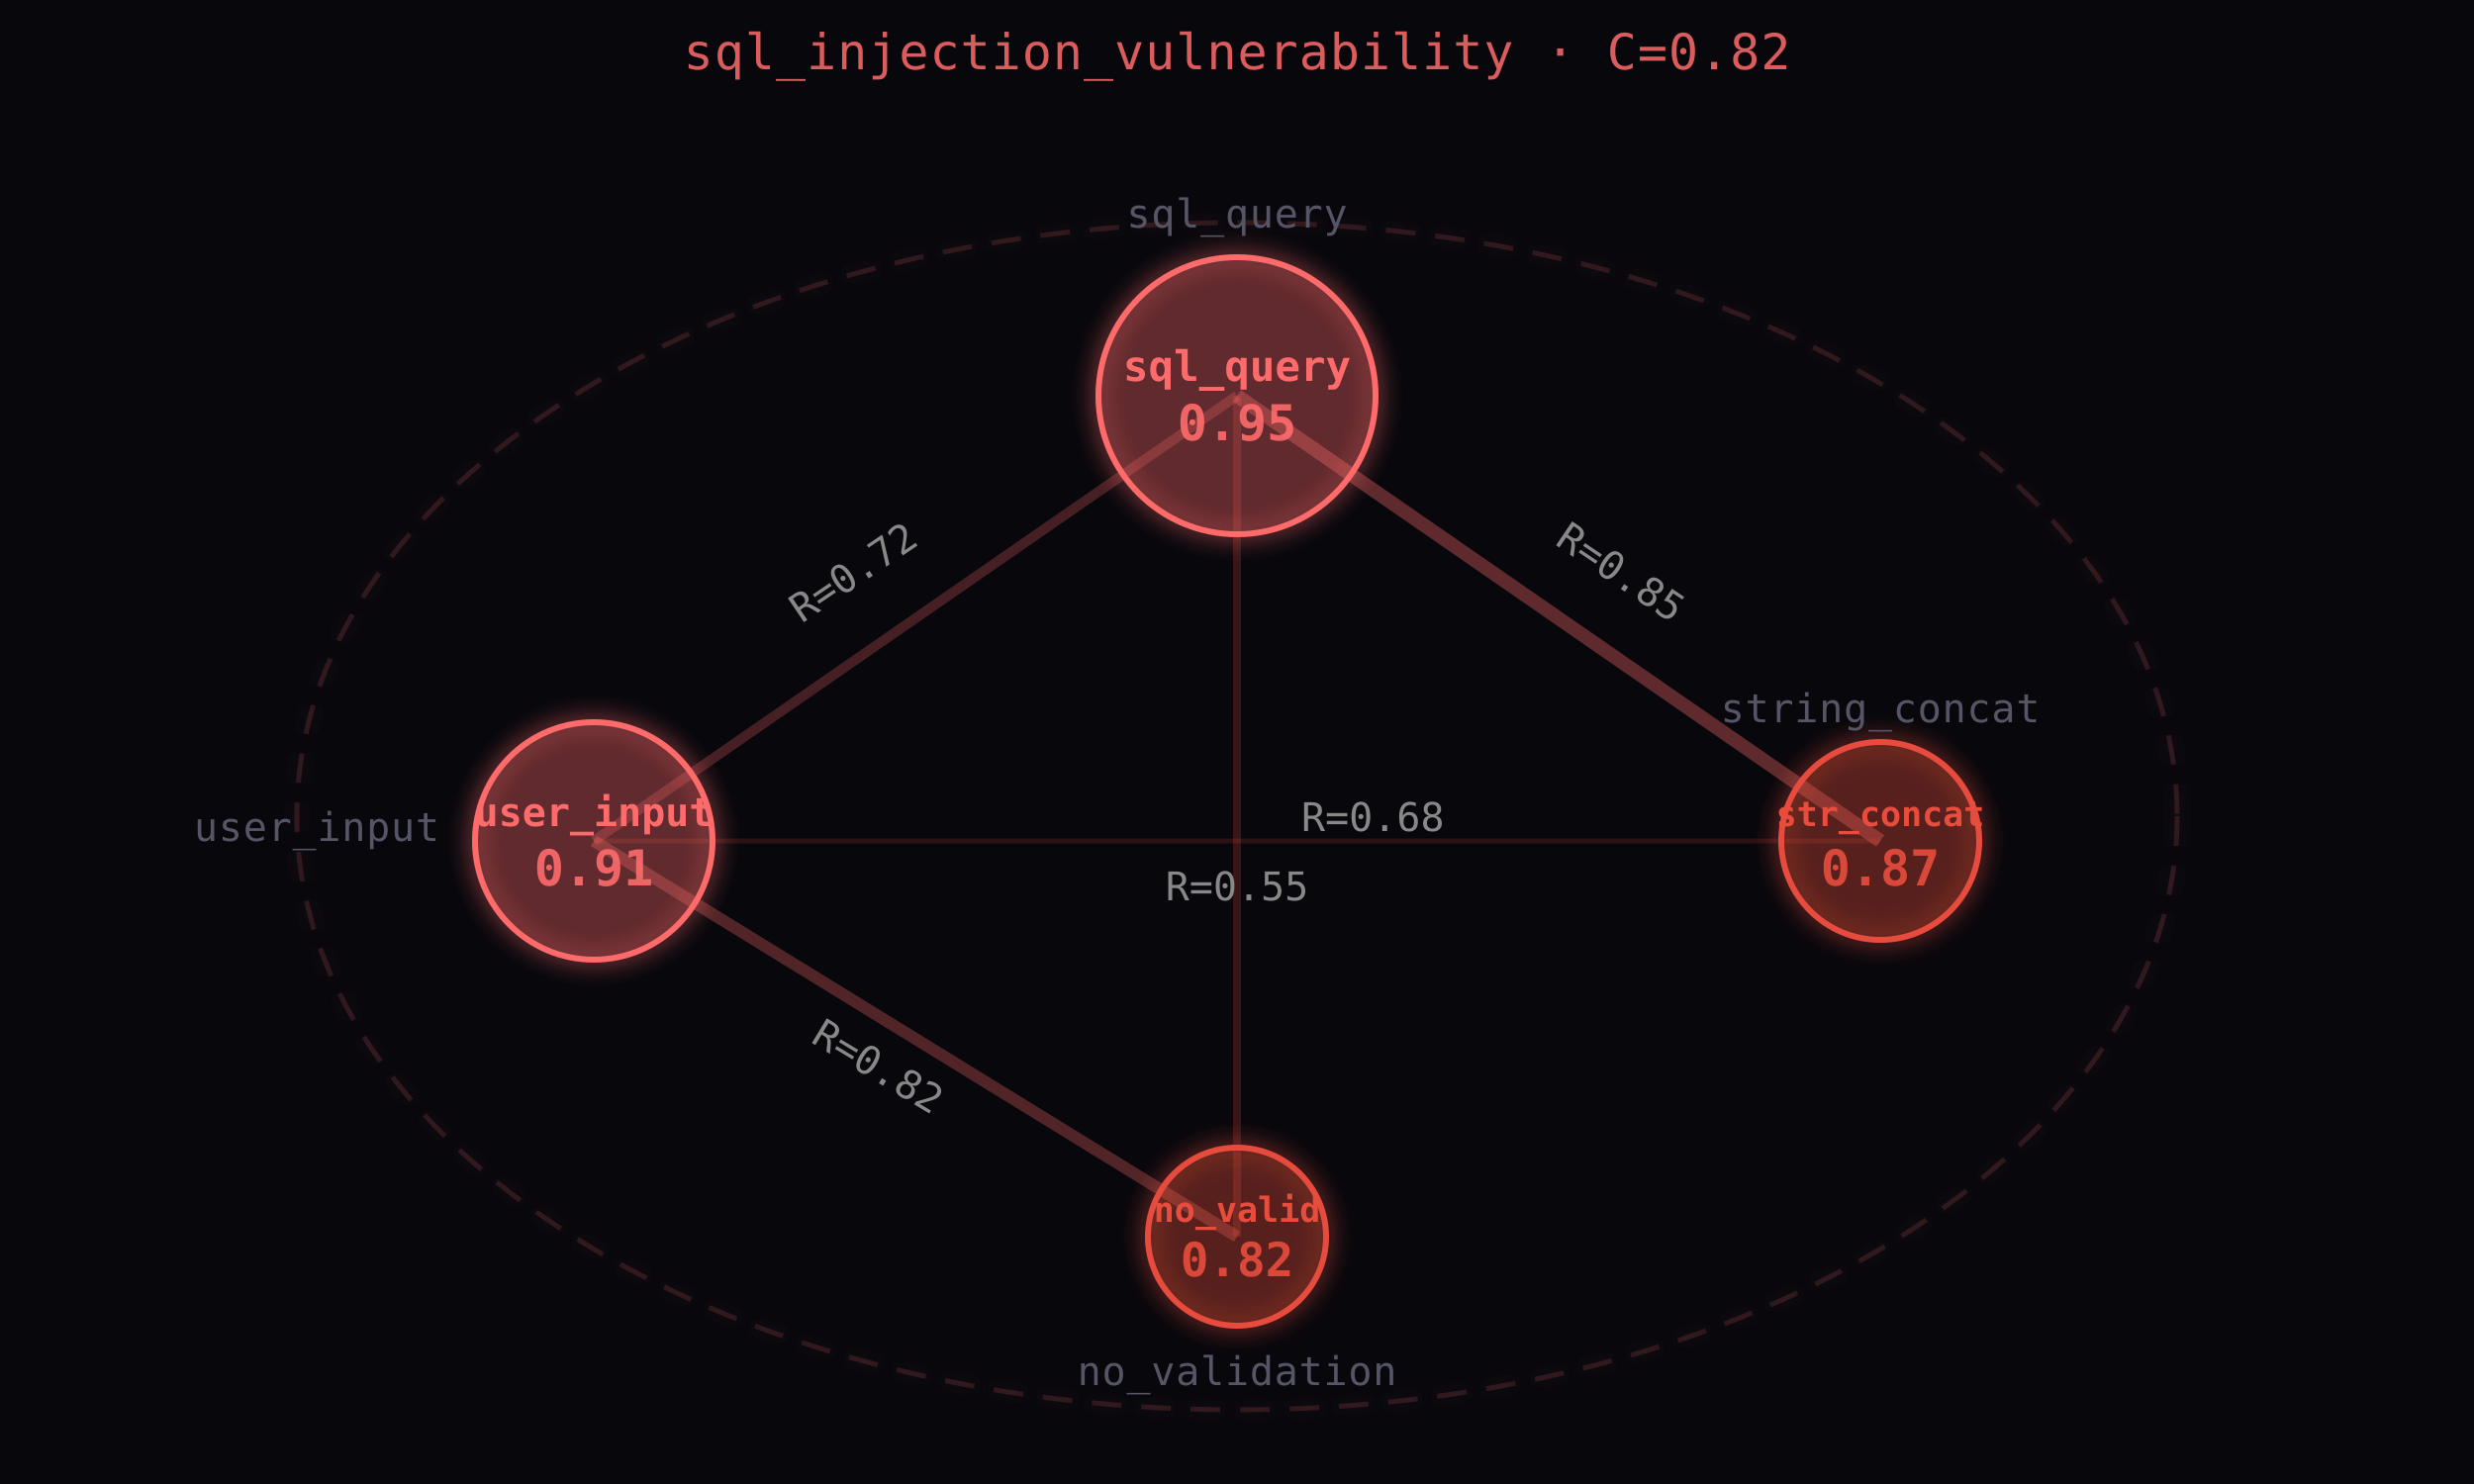
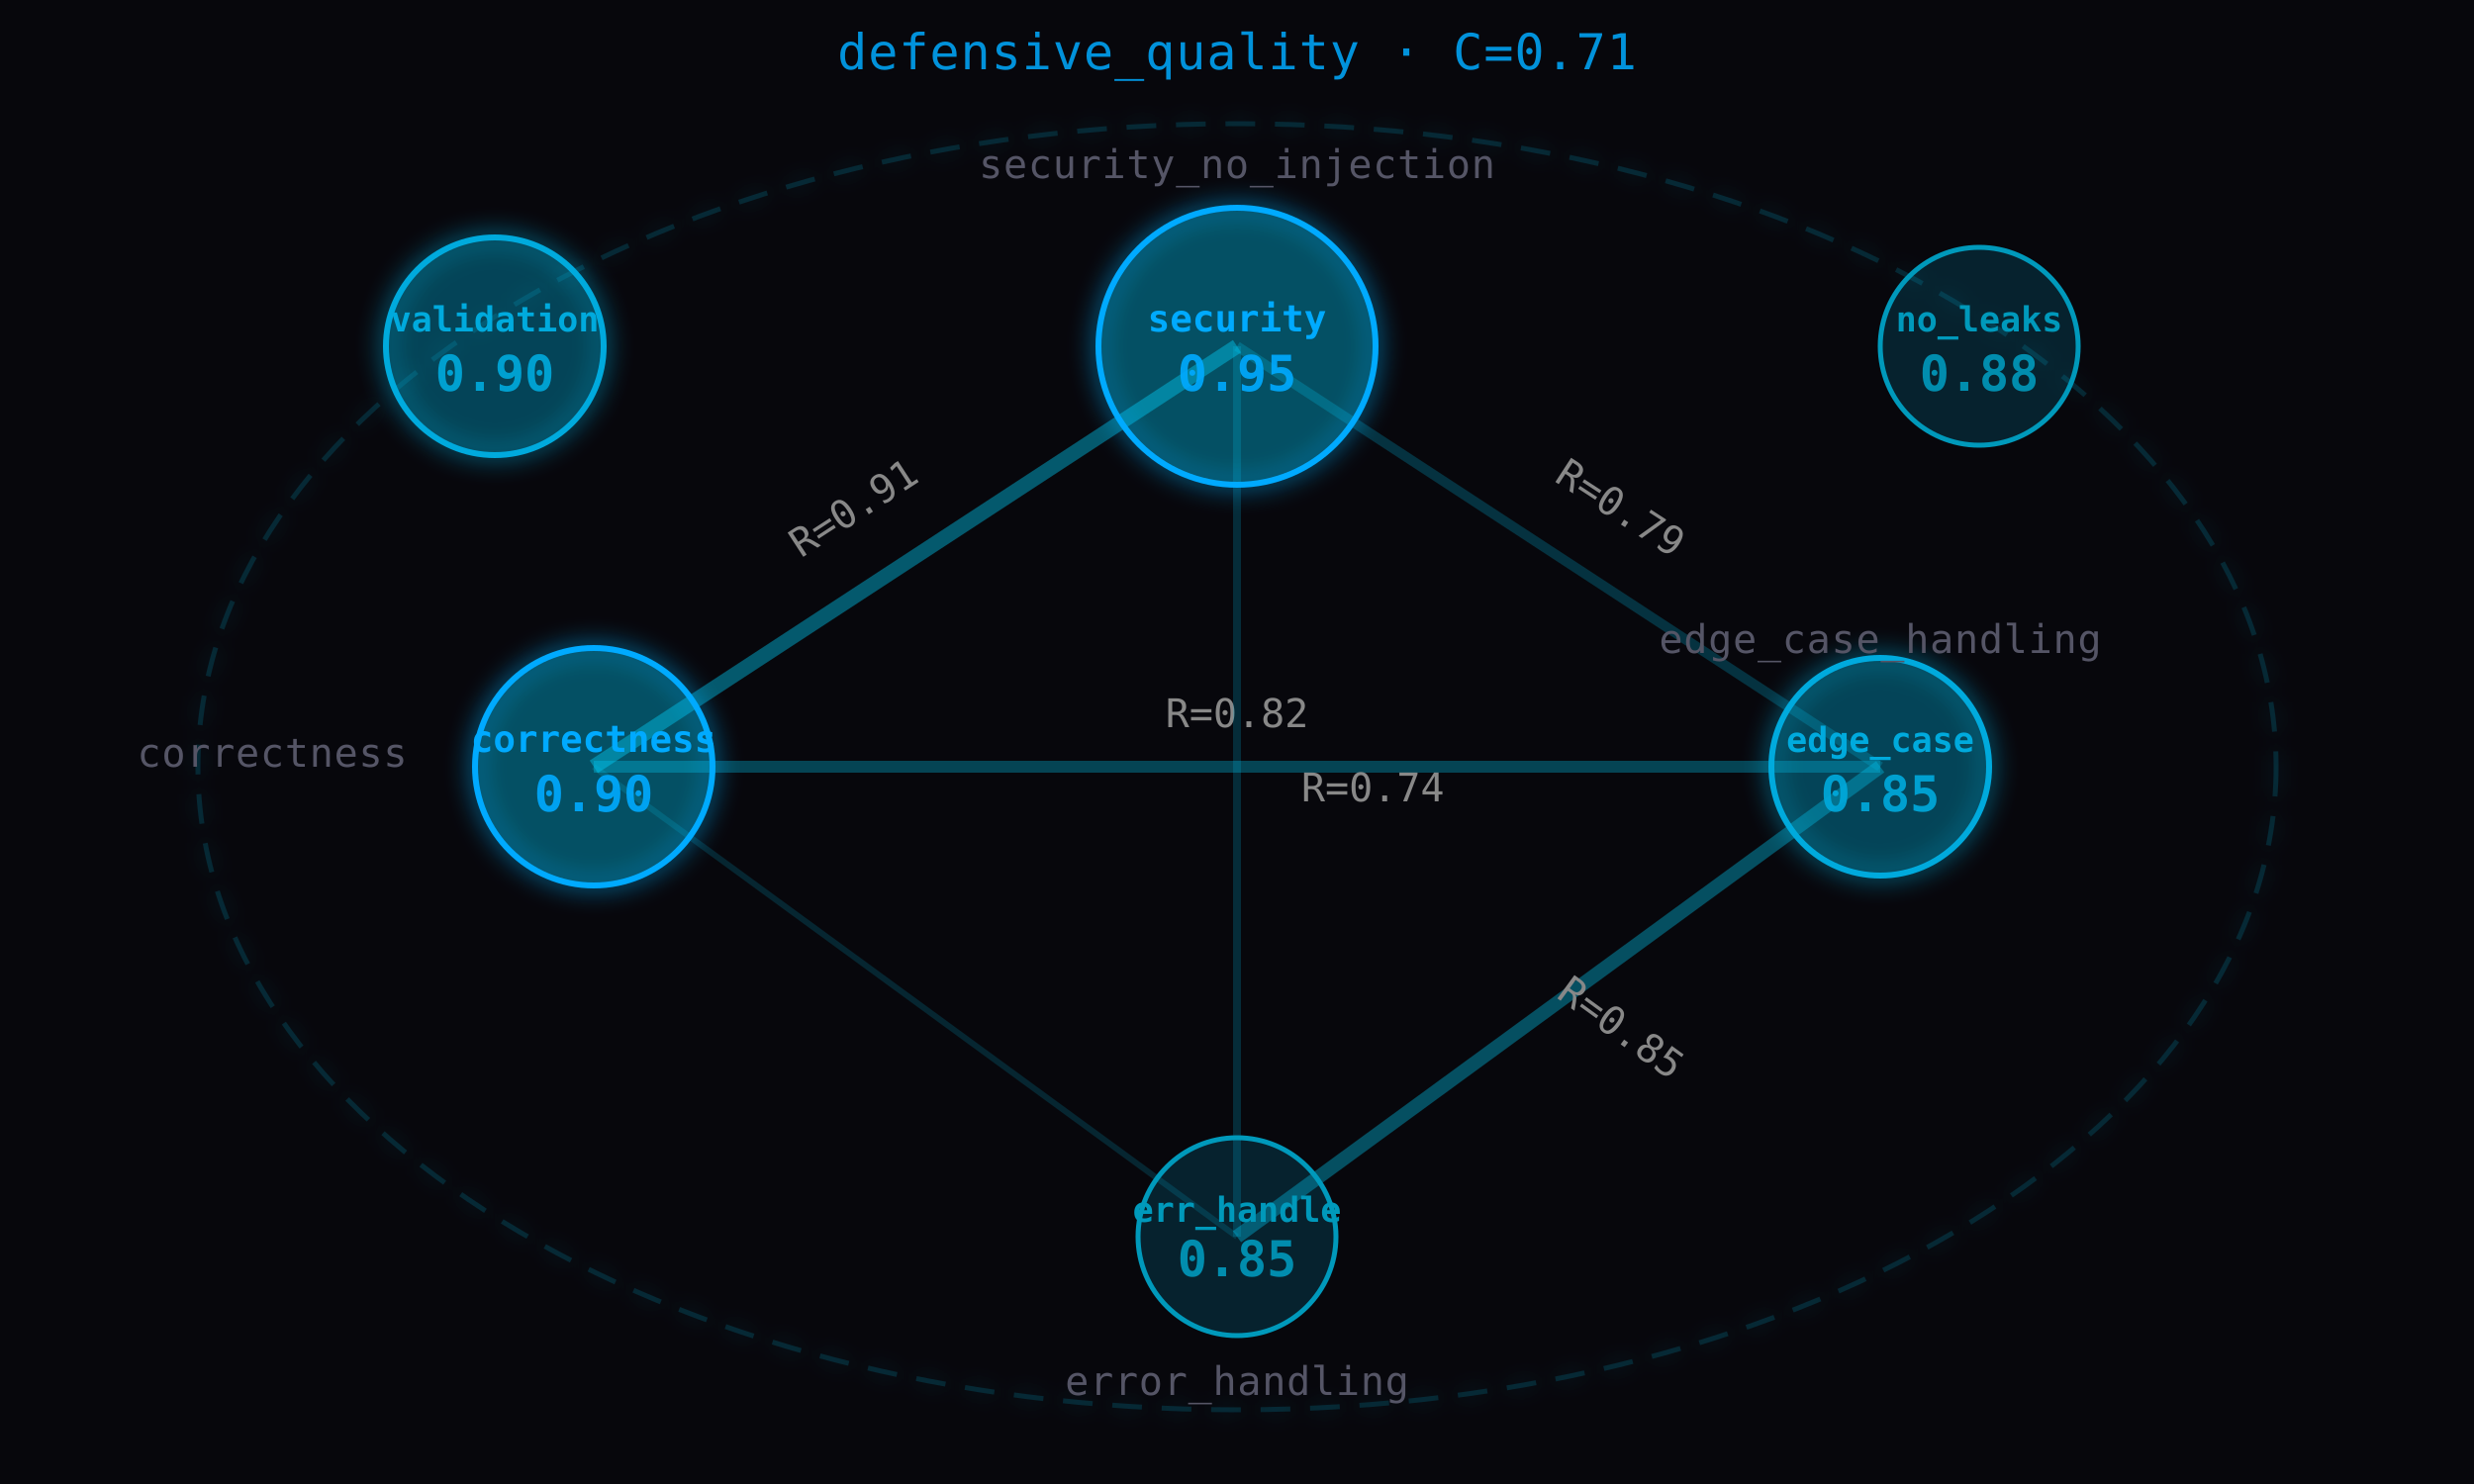
<svg xmlns="http://www.w3.org/2000/svg" viewBox="0 0 500 300">
  <defs>
-     <filter id="glow-red" x="-30%" y="-30%" width="160%" height="160%">
+     <filter id="glow-cyan" x="-30%" y="-30%" width="160%" height="160%">
      <feGaussianBlur stdDeviation="2.5" result="blur" />
      <feMerge>
        <feMergeNode in="blur" />
        <feMergeNode in="SourceGraphic" />
      </feMerge>
    </filter>
    <filter id="glow-boundary" x="-10%" y="-10%" width="120%" height="120%">
      <feGaussianBlur stdDeviation="2" result="blur" />
      <feMerge>
        <feMergeNode in="blur" />
        <feMergeNode in="SourceGraphic" />
      </feMerge>
    </filter>
  </defs>
  <rect width="500" height="300" fill="#07070c" />
-   <ellipse cx="250" cy="165" rx="190" ry="120" fill="none" stroke="rgba(255,107,107,0.15)" stroke-width="1" stroke-dasharray="6,4" filter="url(#glow-boundary)" />
-   <text x="250" y="14" text-anchor="middle" fill="#ff6b6b" font-family="monospace" font-size="10" letter-spacing="0.02em" opacity="0.85">sql_injection_vulnerability · C=0.82</text>
-   <line x1="250" y1="80" x2="380" y2="170" stroke="rgba(255,107,107,0.35)" stroke-width="2.8" />
-   <text x="326" y="118" text-anchor="middle" fill="#888" font-family="monospace" font-size="8" transform="rotate(34,326,118)">R=0.85</text>
-   <line x1="120" y1="170" x2="250" y2="250" stroke="rgba(255,107,107,0.30)" stroke-width="2.4" />
-   <text x="176" y="218" text-anchor="middle" fill="#888" font-family="monospace" font-size="8" transform="rotate(31,176,218)">R=0.82</text>
-   <line x1="250" y1="80" x2="120" y2="170" stroke="rgba(255,107,107,0.25)" stroke-width="2.0" />
-   <text x="174" y="118" text-anchor="middle" fill="#888" font-family="monospace" font-size="8" transform="rotate(-34,174,118)">R=0.72</text>
-   <line x1="250" y1="80" x2="250" y2="250" stroke="rgba(231,76,60,0.22)" stroke-width="1.6" />
-   <text x="263" y="168" text-anchor="start" fill="#888" font-family="monospace" font-size="8">R=0.68</text>
-   <line x1="120" y1="170" x2="380" y2="170" stroke="rgba(231,76,60,0.16)" stroke-width="1.0" />
-   <text x="250" y="182" text-anchor="middle" fill="#888" font-family="monospace" font-size="8">R=0.55</text>
-   <circle cx="250" cy="80" r="28" fill="rgba(255,107,107,0.2)" stroke="#ff6b6b" stroke-width="1.2" filter="url(#glow-red)" />
-   <text x="250" y="77" text-anchor="middle" fill="#ff6b6b" font-family="monospace" font-size="8.5" font-weight="600">sql_query</text>
-   <text x="250" y="89" text-anchor="middle" fill="#ff6b6b" font-family="monospace" font-size="10" font-weight="700" opacity="0.9">0.95</text>
-   <circle cx="120" cy="170" r="24" fill="rgba(255,107,107,0.2)" stroke="#ff6b6b" stroke-width="1.2" filter="url(#glow-red)" />
-   <text x="120" y="167" text-anchor="middle" fill="#ff6b6b" font-family="monospace" font-size="8" font-weight="600">user_input</text>
-   <text x="120" y="179" text-anchor="middle" fill="#ff6b6b" font-family="monospace" font-size="10" font-weight="700" opacity="0.9">0.91</text>
-   <circle cx="380" cy="170" r="20" fill="rgba(231,76,60,0.2)" stroke="#e74c3c" stroke-width="1.2" filter="url(#glow-red)" />
-   <text x="380" y="167" text-anchor="middle" fill="#e74c3c" font-family="monospace" font-size="7" font-weight="600">str_concat</text>
-   <text x="380" y="179" text-anchor="middle" fill="#e74c3c" font-family="monospace" font-size="10" font-weight="700" opacity="0.9">0.87</text>
-   <circle cx="250" cy="250" r="18" fill="rgba(231,76,60,0.2)" stroke="#e74c3c" stroke-width="1.2" filter="url(#glow-red)" />
-   <text x="250" y="247" text-anchor="middle" fill="#e74c3c" font-family="monospace" font-size="7" font-weight="600">no_valid</text>
-   <text x="250" y="258" text-anchor="middle" fill="#e74c3c" font-family="monospace" font-size="9.5" font-weight="700" opacity="0.9">0.82</text>
-   <text x="250" y="46" text-anchor="middle" fill="#556" font-family="monospace" font-size="8" letter-spacing="0.02em">sql_query</text>
-   <text x="64" y="170" text-anchor="middle" fill="#556" font-family="monospace" font-size="8" letter-spacing="0.02em">user_input</text>
-   <text x="380" y="146" text-anchor="middle" fill="#556" font-family="monospace" font-size="8" letter-spacing="0.02em">string_concat</text>
-   <text x="250" y="280" text-anchor="middle" fill="#556" font-family="monospace" font-size="8" letter-spacing="0.02em">no_validation</text>
+   <ellipse cx="250" cy="155" rx="210" ry="130" fill="none" stroke="rgba(0,212,255,0.15)" stroke-width="1" stroke-dasharray="6,4" filter="url(#glow-boundary)" />
+   <text x="250" y="14" text-anchor="middle" fill="#0af" font-family="monospace" font-size="10" letter-spacing="0.02em" opacity="0.85">defensive_quality · C=0.71</text>
+   <line x1="250" y1="70" x2="120" y2="155" stroke="rgba(0,212,255,0.40)" stroke-width="3.0" />
+   <text x="174" y="105" text-anchor="middle" fill="#888" font-family="monospace" font-size="8" transform="rotate(-33,174,105)">R=0.91</text>
+   <line x1="380" y1="155" x2="250" y2="250" stroke="rgba(0,212,255,0.35)" stroke-width="2.8" />
+   <text x="326" y="210" text-anchor="middle" fill="#888" font-family="monospace" font-size="8" transform="rotate(36,326,210)">R=0.85</text>
+   <line x1="120" y1="155" x2="380" y2="155" stroke="rgba(0,212,255,0.30)" stroke-width="2.4" />
+   <text x="250" y="147" text-anchor="middle" fill="#888" font-family="monospace" font-size="8">R=0.82</text>
+   <line x1="250" y1="70" x2="380" y2="155" stroke="rgba(0,180,220,0.25)" stroke-width="2.0" />
+   <text x="326" y="105" text-anchor="middle" fill="#888" font-family="monospace" font-size="8" transform="rotate(33,326,105)">R=0.79</text>
+   <line x1="250" y1="70" x2="250" y2="250" stroke="rgba(0,180,220,0.22)" stroke-width="1.6" />
+   <text x="263" y="162" text-anchor="start" fill="#888" font-family="monospace" font-size="8">R=0.74</text>
+   <line x1="120" y1="155" x2="250" y2="250" stroke="rgba(0,180,220,0.18)" stroke-width="1.2" />
+   <circle cx="250" cy="70" r="28" fill="rgba(0,212,255,0.2)" stroke="#0af" stroke-width="1.2" filter="url(#glow-cyan)" />
+   <text x="250" y="67" text-anchor="middle" fill="#0af" font-family="monospace" font-size="7.5" font-weight="600">security</text>
+   <text x="250" y="79" text-anchor="middle" fill="#0af" font-family="monospace" font-size="10" font-weight="700" opacity="0.9">0.95</text>
+   <circle cx="120" cy="155" r="24" fill="rgba(0,212,255,0.2)" stroke="#0af" stroke-width="1.2" filter="url(#glow-cyan)" />
+   <text x="120" y="152" text-anchor="middle" fill="#0af" font-family="monospace" font-size="7.5" font-weight="600">correctness</text>
+   <text x="120" y="164" text-anchor="middle" fill="#0af" font-family="monospace" font-size="10" font-weight="700" opacity="0.9">0.90</text>
+   <circle cx="380" cy="155" r="22" fill="rgba(0,180,220,0.2)" stroke="#0ad" stroke-width="1.2" filter="url(#glow-cyan)" />
+   <text x="380" y="152" text-anchor="middle" fill="#0ad" font-family="monospace" font-size="7" font-weight="600">edge_case</text>
+   <text x="380" y="164" text-anchor="middle" fill="#0ad" font-family="monospace" font-size="10" font-weight="700" opacity="0.9">0.85</text>
+   <circle cx="100" cy="70" r="22" fill="rgba(0,180,220,0.2)" stroke="#0ad" stroke-width="1.2" filter="url(#glow-cyan)" />
+   <text x="100" y="67" text-anchor="middle" fill="#0ad" font-family="monospace" font-size="7" font-weight="600">validation</text>
+   <text x="100" y="79" text-anchor="middle" fill="#0ad" font-family="monospace" font-size="10" font-weight="700" opacity="0.9">0.90</text>
+   <circle cx="400" cy="70" r="20" fill="rgba(0,160,200,0.18)" stroke="#09b" stroke-width="1.0" />
+   <text x="400" y="67" text-anchor="middle" fill="#09b" font-family="monospace" font-size="7" font-weight="600">no_leaks</text>
+   <text x="400" y="79" text-anchor="middle" fill="#09b" font-family="monospace" font-size="10" font-weight="700" opacity="0.9">0.88</text>
+   <circle cx="250" cy="250" r="20" fill="rgba(0,160,200,0.18)" stroke="#09b" stroke-width="1.0" />
+   <text x="250" y="247" text-anchor="middle" fill="#09b" font-family="monospace" font-size="7" font-weight="600">err_handle</text>
+   <text x="250" y="258" text-anchor="middle" fill="#09b" font-family="monospace" font-size="10" font-weight="700" opacity="0.9">0.85</text>
+   <text x="250" y="36" text-anchor="middle" fill="#556" font-family="monospace" font-size="8" letter-spacing="0.02em">security_no_injection</text>
+   <text x="55" y="155" text-anchor="middle" fill="#556" font-family="monospace" font-size="8" letter-spacing="0.02em">correctness</text>
+   <text x="380" y="132" text-anchor="middle" fill="#556" font-family="monospace" font-size="8" letter-spacing="0.02em">edge_case_handling</text>
+   <text x="250" y="282" text-anchor="middle" fill="#556" font-family="monospace" font-size="8" letter-spacing="0.02em">error_handling</text>
</svg>
